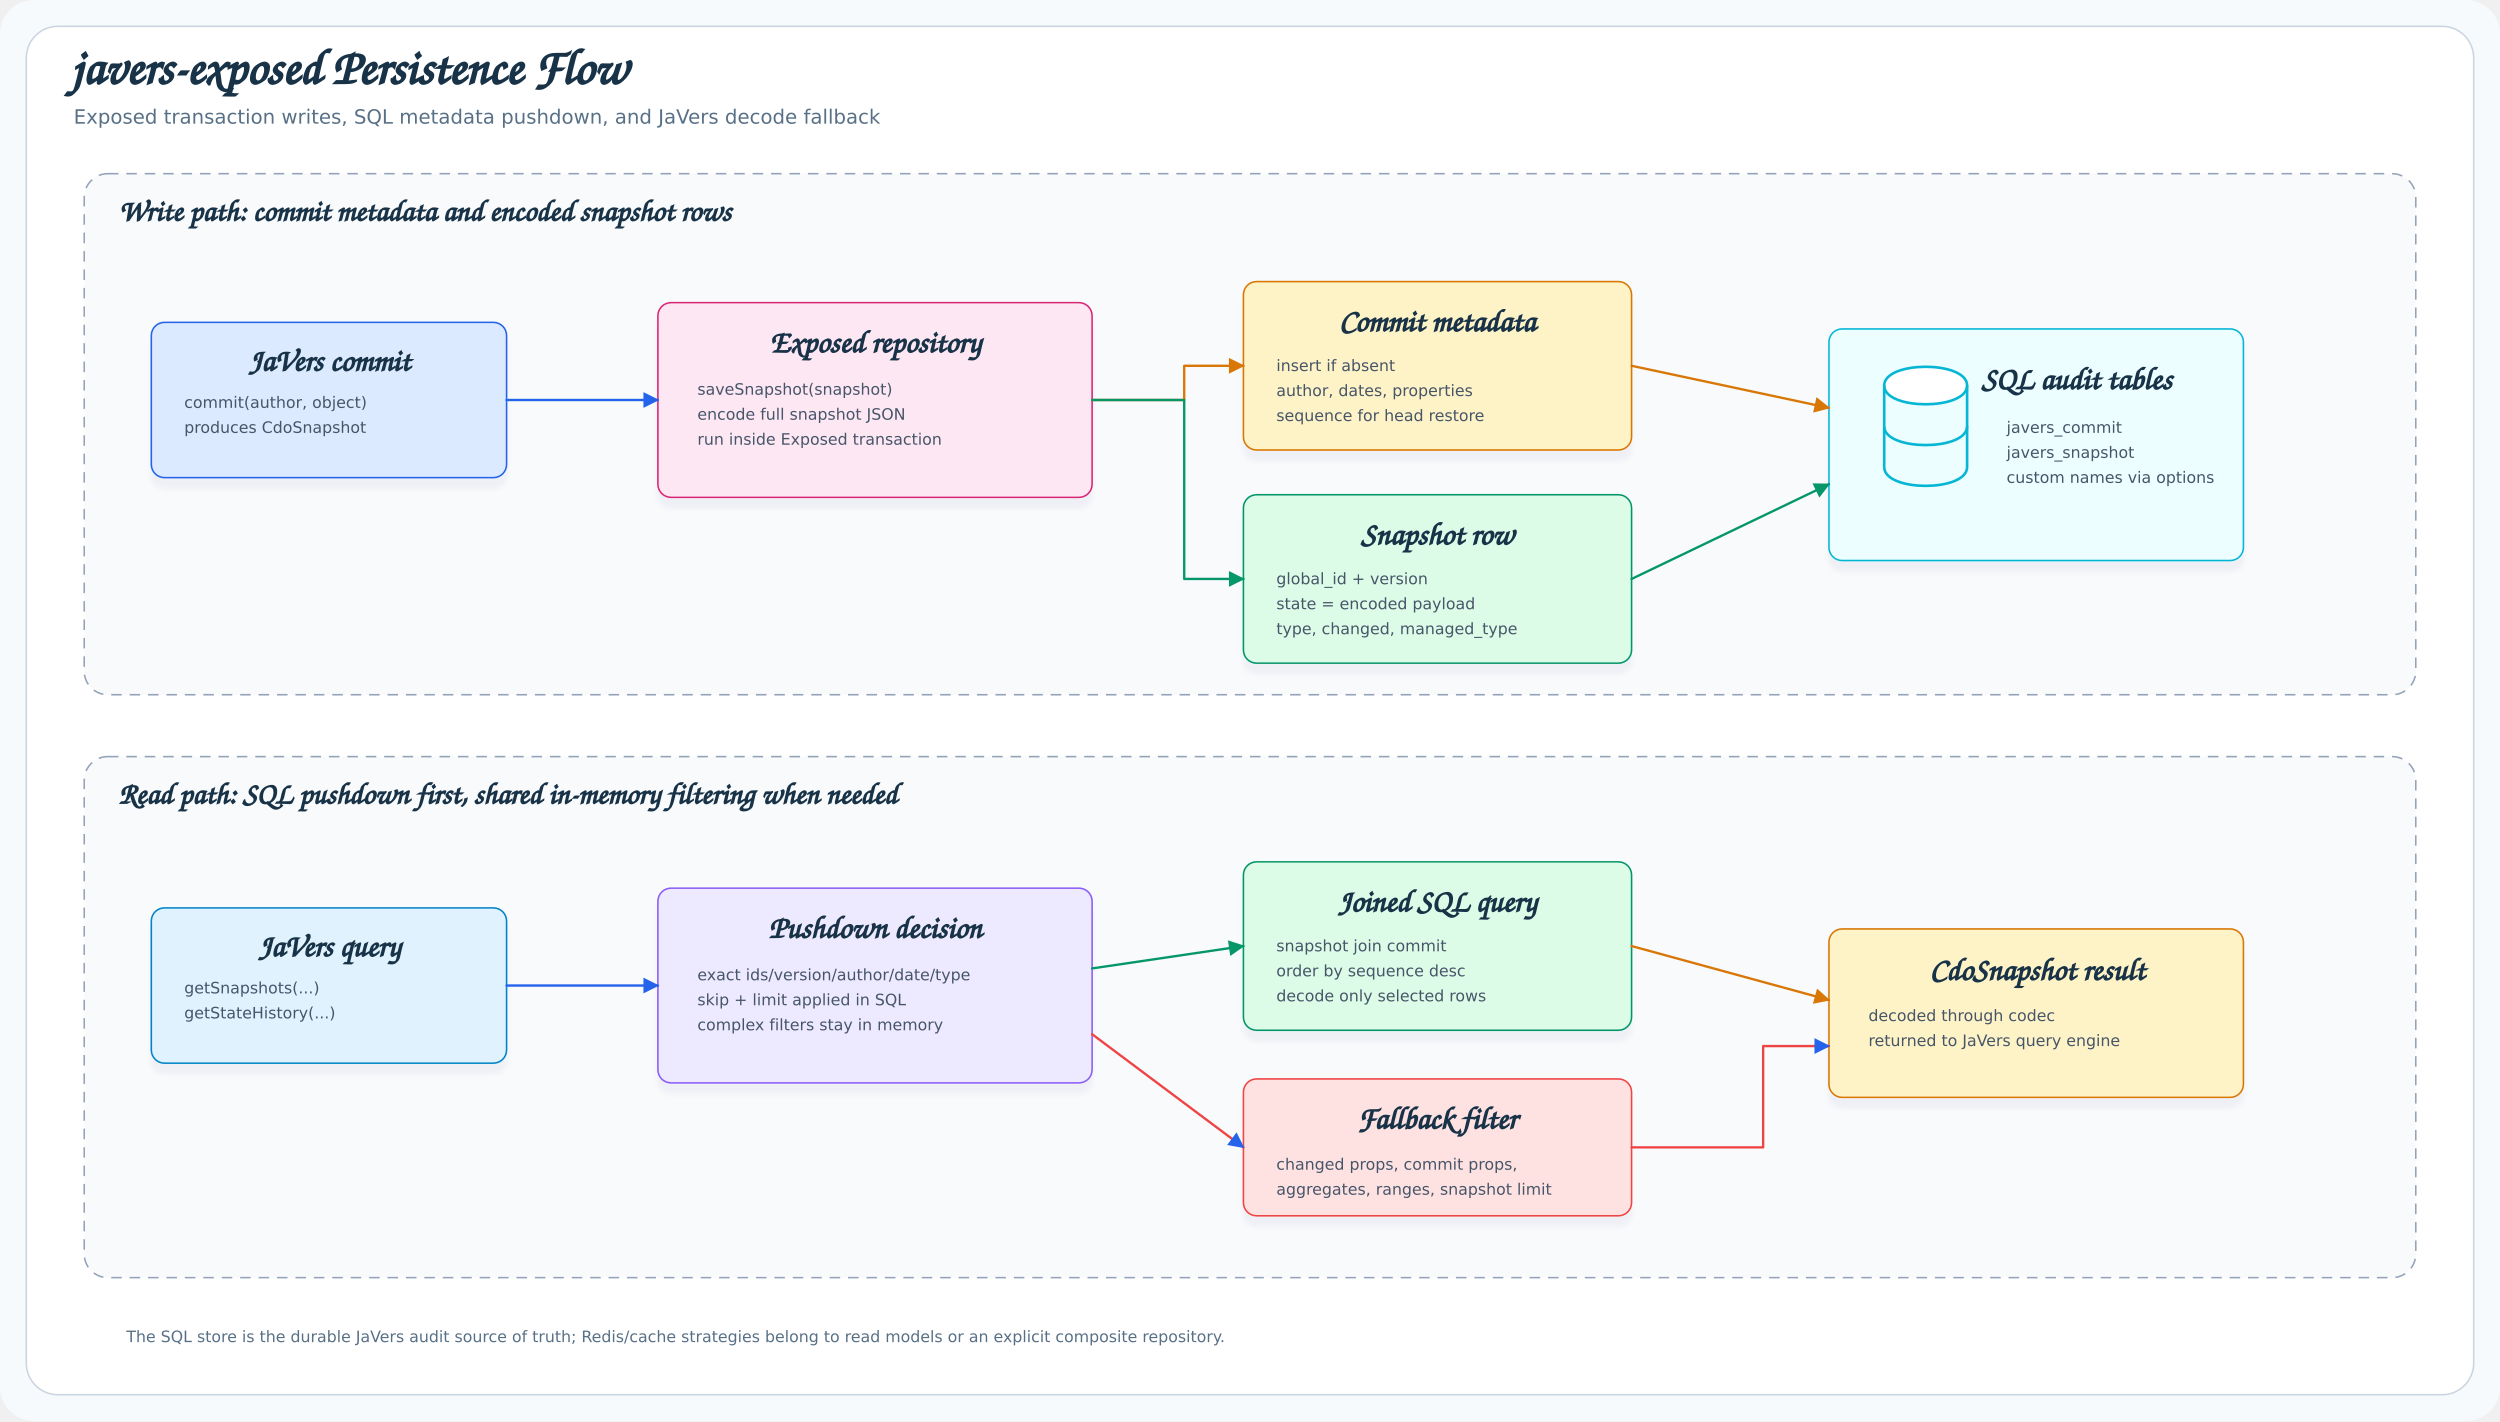
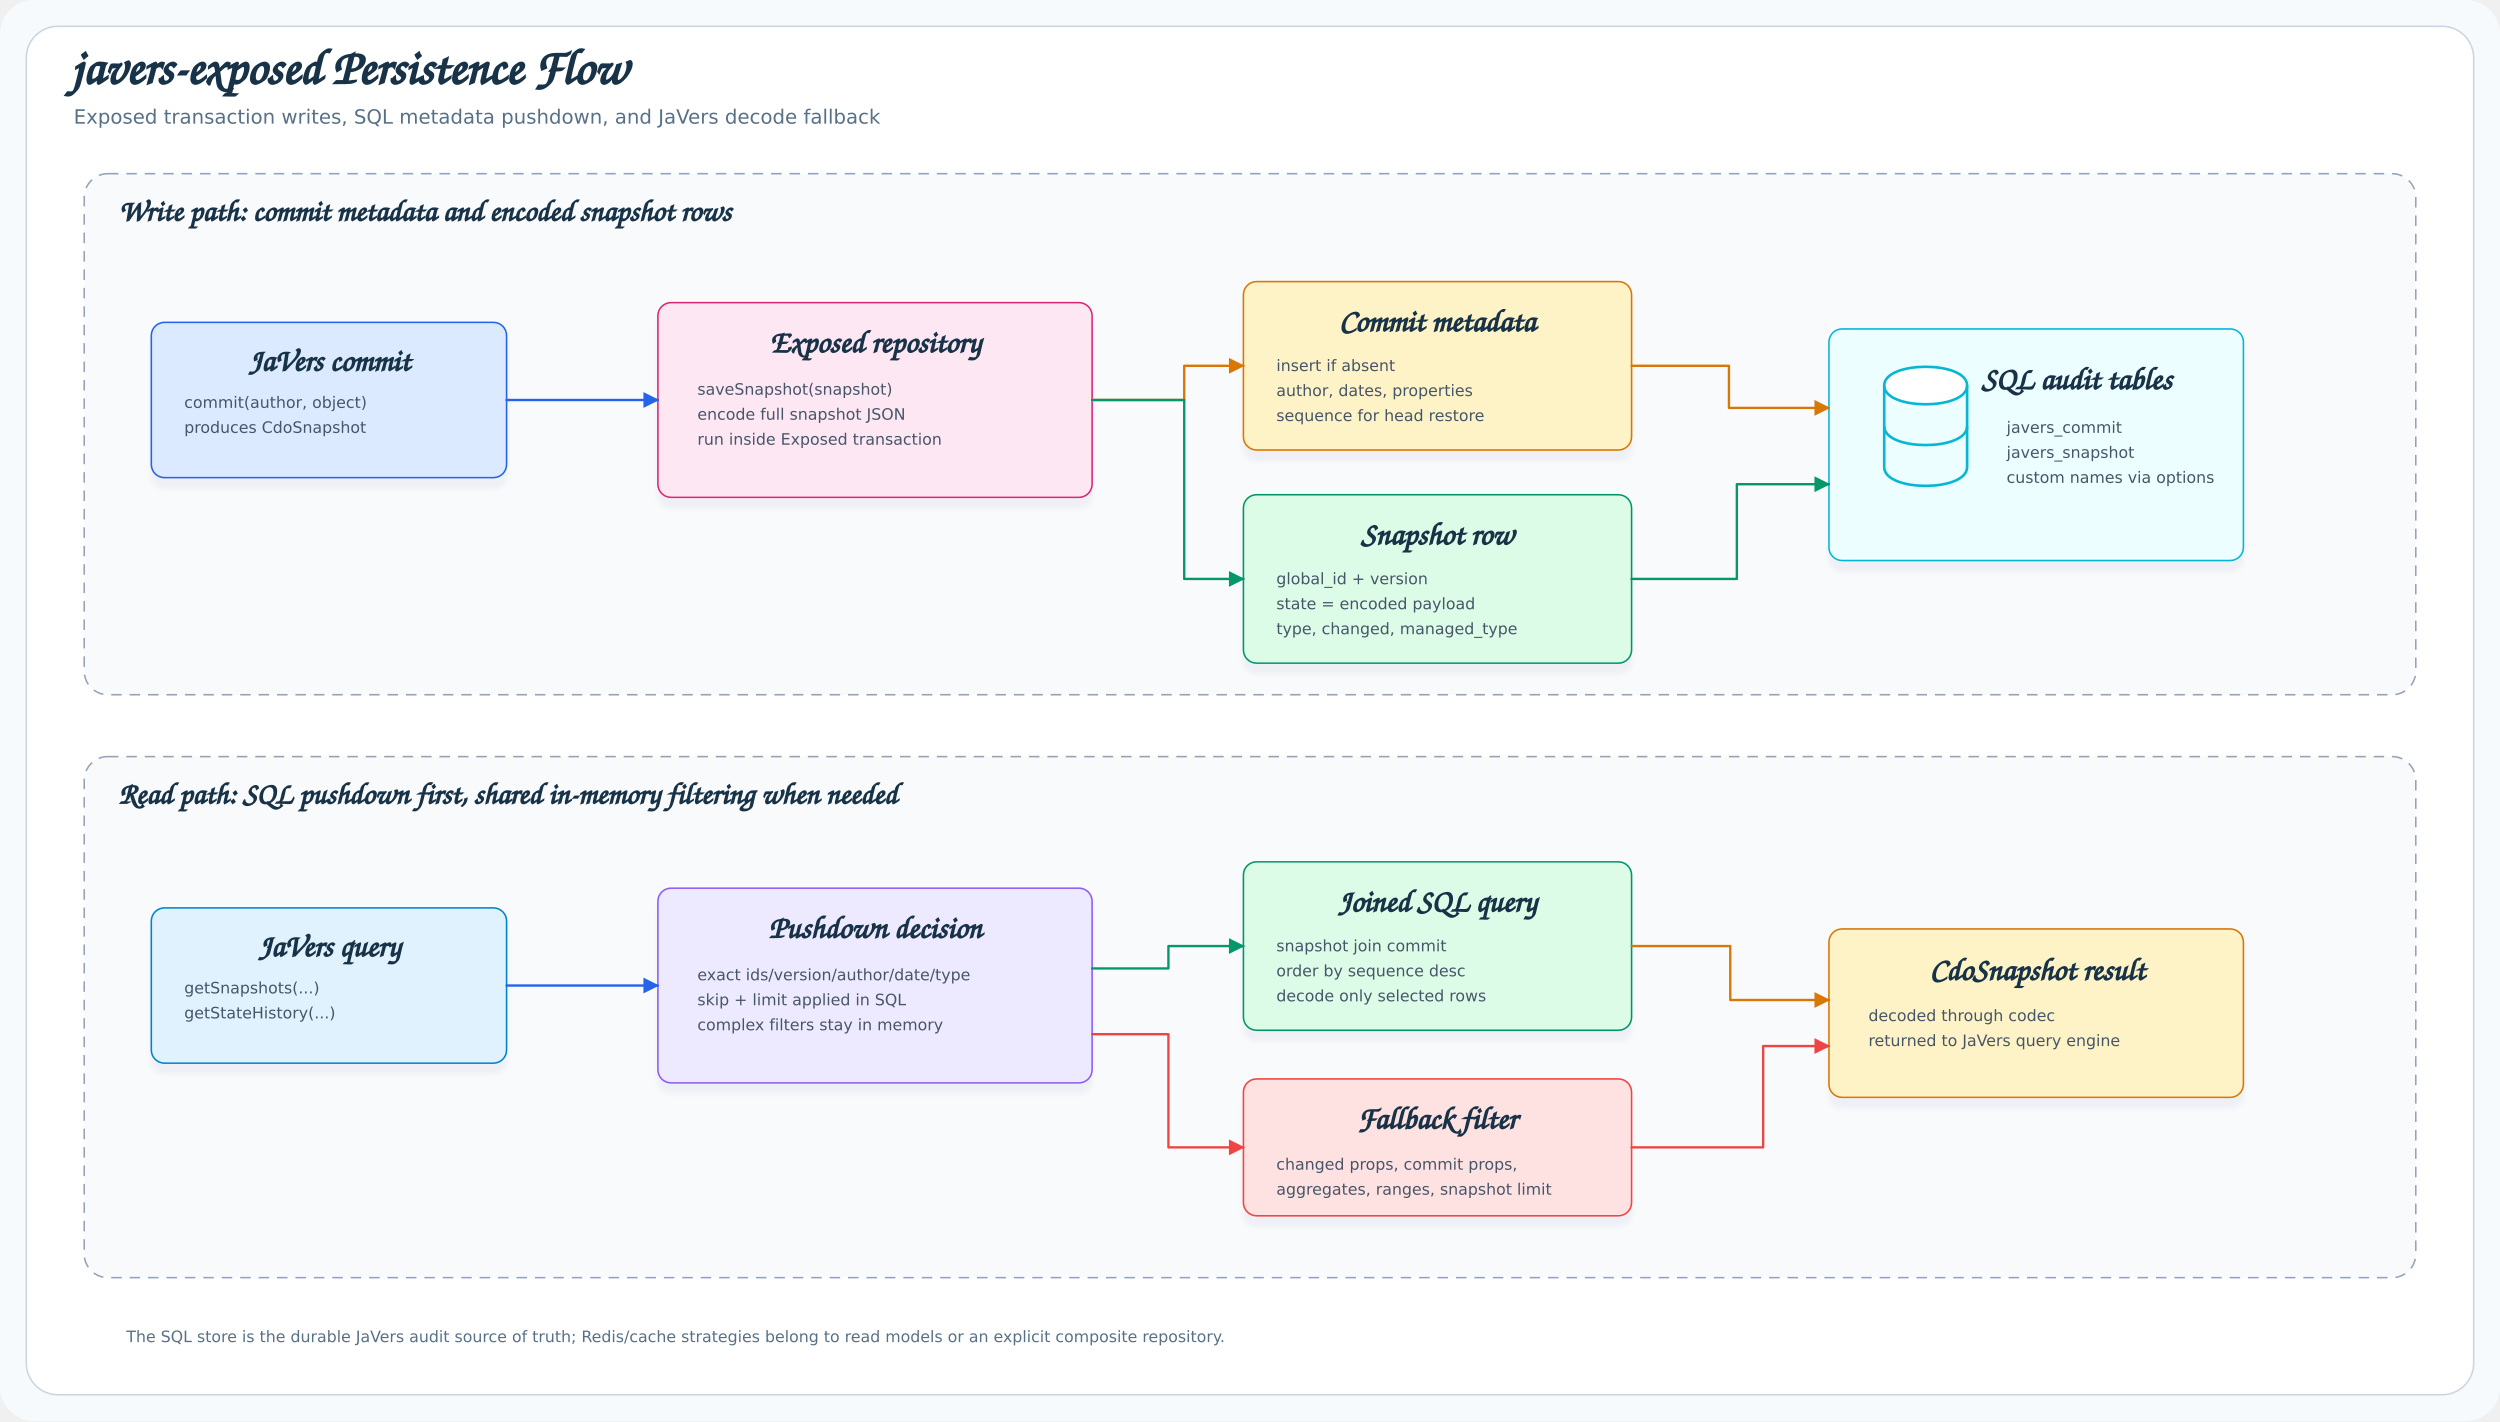
<svg xmlns="http://www.w3.org/2000/svg" width="1900" height="1080" viewBox="0 0 1900 1080" role="img" aria-label="javers-exposed persistence flow">
  <defs>
    <filter id="softShadow" x="-20%" y="-20%" width="140%" height="140%">
      <feDropShadow dx="0" dy="8" stdDeviation="2" flood-color="#334155" flood-opacity="0.04" />
    </filter>
    <marker id="arrow" markerUnits="userSpaceOnUse" markerWidth="12" markerHeight="12" refX="11" refY="6" orient="auto">
      <path d="M 0 0 L 12 6 L 0 12 Z" fill="#2563eb" />
    </marker>
    <marker id="arrowGreen" markerUnits="userSpaceOnUse" markerWidth="12" markerHeight="12" refX="11" refY="6" orient="auto">
      <path d="M 0 0 L 12 6 L 0 12 Z" fill="#059669" />
    </marker>
    <marker id="arrowAmber" markerUnits="userSpaceOnUse" markerWidth="12" markerHeight="12" refX="11" refY="6" orient="auto">
      <path d="M 0 0 L 12 6 L 0 12 Z" fill="#d97706" />
+     </marker>
+     <marker id="arrowRed" markerUnits="userSpaceOnUse" markerWidth="12" markerHeight="12" refX="11" refY="6" orient="auto">
+       <path d="M 0 0 L 12 6 L 0 12 Z" fill="#ef4444" />
    </marker>
    <style>
.title{font-family:'Architects Daughter','Comic Sans MS',cursive;font-size:38px;fill:#183247;font-weight:700}
.subtitle{font-family:'Comic Mono','Comic Sans MS','DejaVu Sans',sans-serif;font-size:15px;fill:#587086}
.lane{font-family:'Architects Daughter','Comic Sans MS',cursive;font-size:23px;fill:#183247;font-weight:700}
.label{font-family:'Architects Daughter','Comic Sans MS',cursive;font-size:24px;fill:#183247;font-weight:700}
.body{font-family:'Comic Mono','Comic Sans MS','DejaVu Sans',sans-serif;font-size:12px;fill:#475569}
.small{font-family:'Comic Mono','Comic Sans MS','DejaVu Sans',sans-serif;font-size:12px;fill:#587086}
</style>
  </defs>
  <rect x="0" y="0" width="1900" height="1080" rx="26" fill="#f7fafc" />
  <rect x="20" y="20" width="1860" height="1040" rx="24" fill="#ffffff" stroke="#cbd5e1" stroke-width="1.2" />
  <text class="title" x="54" y="64">javers-exposed Persistence Flow</text>
  <text class="subtitle" x="56" y="94">Exposed transaction writes, SQL metadata pushdown, and JaVers decode fallback</text>
  <rect x="64" y="132" width="1772" height="396" rx="18" fill="#f8fafc" stroke="#94a3b8" stroke-width="1.2" stroke-dasharray="8 6" />
  <text class="lane" x="90" y="168">Write path: commit metadata and encoded snapshot rows</text>
  <rect x="115" y="245" width="270" height="118" rx="10" fill="#dbeafe" stroke="#2563eb" stroke-width="1.2" filter="url(#softShadow)" />
  <text class="label" x="250" y="282" text-anchor="middle">JaVers commit</text>
  <text class="body" x="140" y="310">commit(author, object)</text>
  <text class="body" x="140" y="329">produces CdoSnapshot</text>
  <rect x="500" y="230" width="330" height="148" rx="10" fill="#fce7f3" stroke="#db2777" stroke-width="1.2" filter="url(#softShadow)" />
  <text class="label" x="665" y="268" text-anchor="middle">Exposed repository</text>
  <text class="body" x="530" y="300">saveSnapshot(snapshot)</text>
  <text class="body" x="530" y="319">encode full snapshot JSON</text>
  <text class="body" x="530" y="338">run inside Exposed transaction</text>
  <rect x="945" y="214" width="295" height="128" rx="10" fill="#fef3c7" stroke="#d97706" stroke-width="1.2" filter="url(#softShadow)" />
  <text class="label" x="1092" y="252" text-anchor="middle">Commit metadata</text>
  <text class="body" x="970" y="282">insert if absent</text>
  <text class="body" x="970" y="301">author, dates, properties</text>
  <text class="body" x="970" y="320">sequence for head restore</text>
  <rect x="945" y="376" width="295" height="128" rx="10" fill="#dcfce7" stroke="#059669" stroke-width="1.2" filter="url(#softShadow)" />
  <text class="label" x="1092" y="414" text-anchor="middle">Snapshot row</text>
  <text class="body" x="970" y="444">global_id + version</text>
  <text class="body" x="970" y="463">state = encoded payload</text>
  <text class="body" x="970" y="482">type, changed, managed_type</text>
  <rect x="1390" y="250" width="315" height="176" rx="10" fill="#ecfeff" stroke="#06b6d4" stroke-width="1.2" filter="url(#softShadow)" />
  <path d="M 1432,293 C 1432,274 1495,274 1495,293 C 1495,312 1432,312 1432,293 Z" fill="#ffffff" stroke="#06b6d4" stroke-width="2" />
  <path d="M 1432,293 L 1432,355 C 1432,374 1495,374 1495,355 L 1495,293" fill="none" stroke="#06b6d4" stroke-width="2" />
  <path d="M 1432,324 C 1432,343 1495,343 1495,324" fill="none" stroke="#06b6d4" stroke-width="2" />
  <text class="label" x="1578" y="296" text-anchor="middle">SQL audit tables</text>
  <text class="body" x="1525" y="329">javers_commit</text>
  <text class="body" x="1525" y="348">javers_snapshot</text>
  <text class="body" x="1525" y="367">custom names via options</text>
  <path d="M 385,304 L 500,304" fill="none" stroke="#2563eb" stroke-width="1.8" stroke-linecap="round" marker-end="url(#arrow)" />
  <path d="M 830,304 L 900,304 L 900,278 L 945,278" fill="none" stroke="#d97706" stroke-width="1.8" stroke-linecap="round" stroke-linejoin="round" marker-end="url(#arrowAmber)" />
  <path d="M 830,304 L 900,304 L 900,440 L 945,440" fill="none" stroke="#059669" stroke-width="1.8" stroke-linecap="round" stroke-linejoin="round" marker-end="url(#arrowGreen)" />
-   <path d="M 1240,278 L 1390,310" fill="none" stroke="#d97706" stroke-width="1.8" stroke-linecap="round" marker-end="url(#arrowAmber)" />
-   <path d="M 1240,440 L 1390,368" fill="none" stroke="#059669" stroke-width="1.8" stroke-linecap="round" marker-end="url(#arrowGreen)" />
+   <path d="M 1240,278 L 1314,278 L 1314,310 L 1390,310" fill="none" stroke="#d97706" stroke-width="1.8" stroke-linecap="round" stroke-linejoin="round" marker-end="url(#arrowAmber)" />
+   <path d="M 1240,440 L 1320,440 L 1320,368 L 1390,368" fill="none" stroke="#059669" stroke-width="1.8" stroke-linecap="round" stroke-linejoin="round" marker-end="url(#arrowGreen)" />
  <rect x="64" y="575" width="1772" height="396" rx="18" fill="#f8fafc" stroke="#94a3b8" stroke-width="1.2" stroke-dasharray="8 6" />
  <text class="lane" x="90" y="611">Read path: SQL pushdown first, shared in-memory filtering when needed</text>
  <rect x="115" y="690" width="270" height="118" rx="10" fill="#e0f2fe" stroke="#0284c7" stroke-width="1.2" filter="url(#softShadow)" />
  <text class="label" x="250" y="727" text-anchor="middle">JaVers query</text>
  <text class="body" x="140" y="755">getSnapshots(...)</text>
  <text class="body" x="140" y="774">getStateHistory(...)</text>
  <rect x="500" y="675" width="330" height="148" rx="10" fill="#ede9fe" stroke="#8b5cf6" stroke-width="1.2" filter="url(#softShadow)" />
  <text class="label" x="665" y="713" text-anchor="middle">Pushdown decision</text>
  <text class="body" x="530" y="745">exact ids/version/author/date/type</text>
  <text class="body" x="530" y="764">skip + limit applied in SQL</text>
  <text class="body" x="530" y="783">complex filters stay in memory</text>
  <rect x="945" y="655" width="295" height="128" rx="10" fill="#dcfce7" stroke="#059669" stroke-width="1.2" filter="url(#softShadow)" />
  <text class="label" x="1092" y="693" text-anchor="middle">Joined SQL query</text>
  <text class="body" x="970" y="723">snapshot join commit</text>
  <text class="body" x="970" y="742">order by sequence desc</text>
  <text class="body" x="970" y="761">decode only selected rows</text>
  <rect x="945" y="820" width="295" height="104" rx="10" fill="#fee2e2" stroke="#ef4444" stroke-width="1.2" filter="url(#softShadow)" />
  <text class="label" x="1092" y="858" text-anchor="middle">Fallback filter</text>
  <text class="body" x="970" y="889">changed props, commit props,</text>
  <text class="body" x="970" y="908">aggregates, ranges, snapshot limit</text>
  <rect x="1390" y="706" width="315" height="128" rx="10" fill="#fef3c7" stroke="#d97706" stroke-width="1.2" filter="url(#softShadow)" />
  <text class="label" x="1548" y="745" text-anchor="middle">CdoSnapshot result</text>
  <text class="body" x="1420" y="776">decoded through codec</text>
  <text class="body" x="1420" y="795">returned to JaVers query engine</text>
  <path d="M 385,749 L 500,749" fill="none" stroke="#2563eb" stroke-width="1.8" stroke-linecap="round" marker-end="url(#arrow)" />
-   <path d="M 830,736 L 945,719" fill="none" stroke="#059669" stroke-width="1.8" stroke-linecap="round" marker-end="url(#arrowGreen)" />
-   <path d="M 830,786 L 945,872" fill="none" stroke="#ef4444" stroke-width="1.8" stroke-linecap="round" marker-end="url(#arrow)" />
-   <path d="M 1240,719 L 1390,760" fill="none" stroke="#d97706" stroke-width="1.8" stroke-linecap="round" marker-end="url(#arrowAmber)" />
-   <path d="M 1240,872 L 1340,872 L 1340,795 L 1390,795" fill="none" stroke="#ef4444" stroke-width="1.8" stroke-linecap="round" stroke-linejoin="round" marker-end="url(#arrow)" />
+   <path d="M 830,736 L 888,736 L 888,719 L 945,719" fill="none" stroke="#059669" stroke-width="1.8" stroke-linecap="round" stroke-linejoin="round" marker-end="url(#arrowGreen)" />
+   <path d="M 830,786 L 888,786 L 888,872 L 945,872" fill="none" stroke="#ef4444" stroke-width="1.8" stroke-linecap="round" stroke-linejoin="round" marker-end="url(#arrowRed)" />
+   <path d="M 1240,719 L 1315,719 L 1315,760 L 1390,760" fill="none" stroke="#d97706" stroke-width="1.8" stroke-linecap="round" stroke-linejoin="round" marker-end="url(#arrowAmber)" />
+   <path d="M 1240,872 L 1340,872 L 1340,795 L 1390,795" fill="none" stroke="#ef4444" stroke-width="1.8" stroke-linecap="round" stroke-linejoin="round" marker-end="url(#arrowRed)" />
  <text class="small" x="96" y="1020">The SQL store is the durable JaVers audit source of truth; Redis/cache strategies belong to read models or an explicit composite repository.</text>
</svg>
